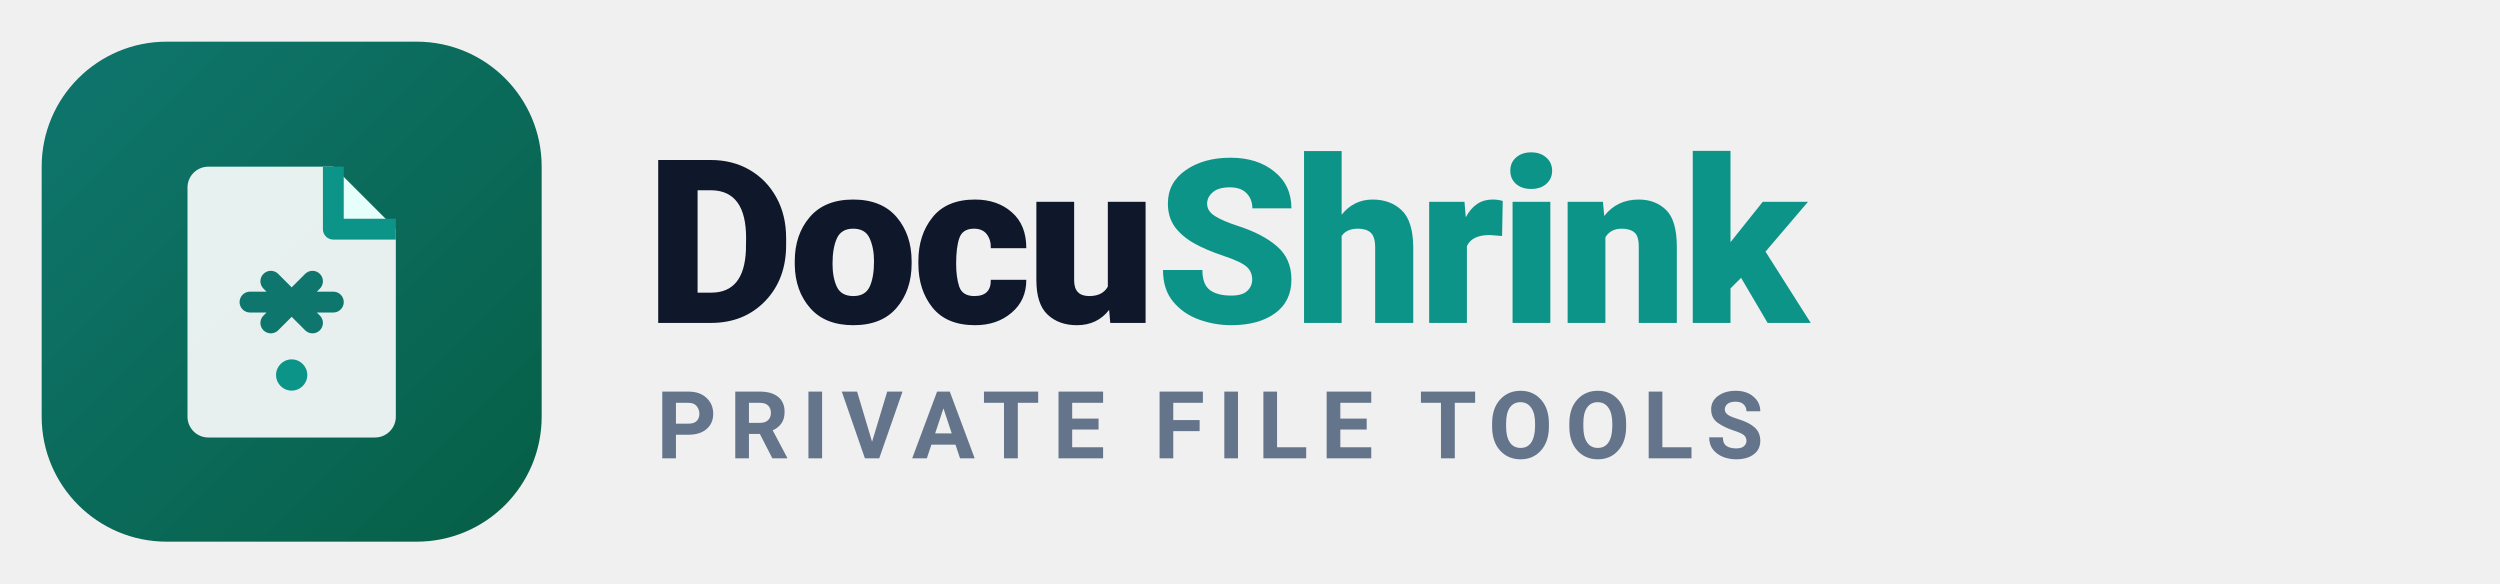
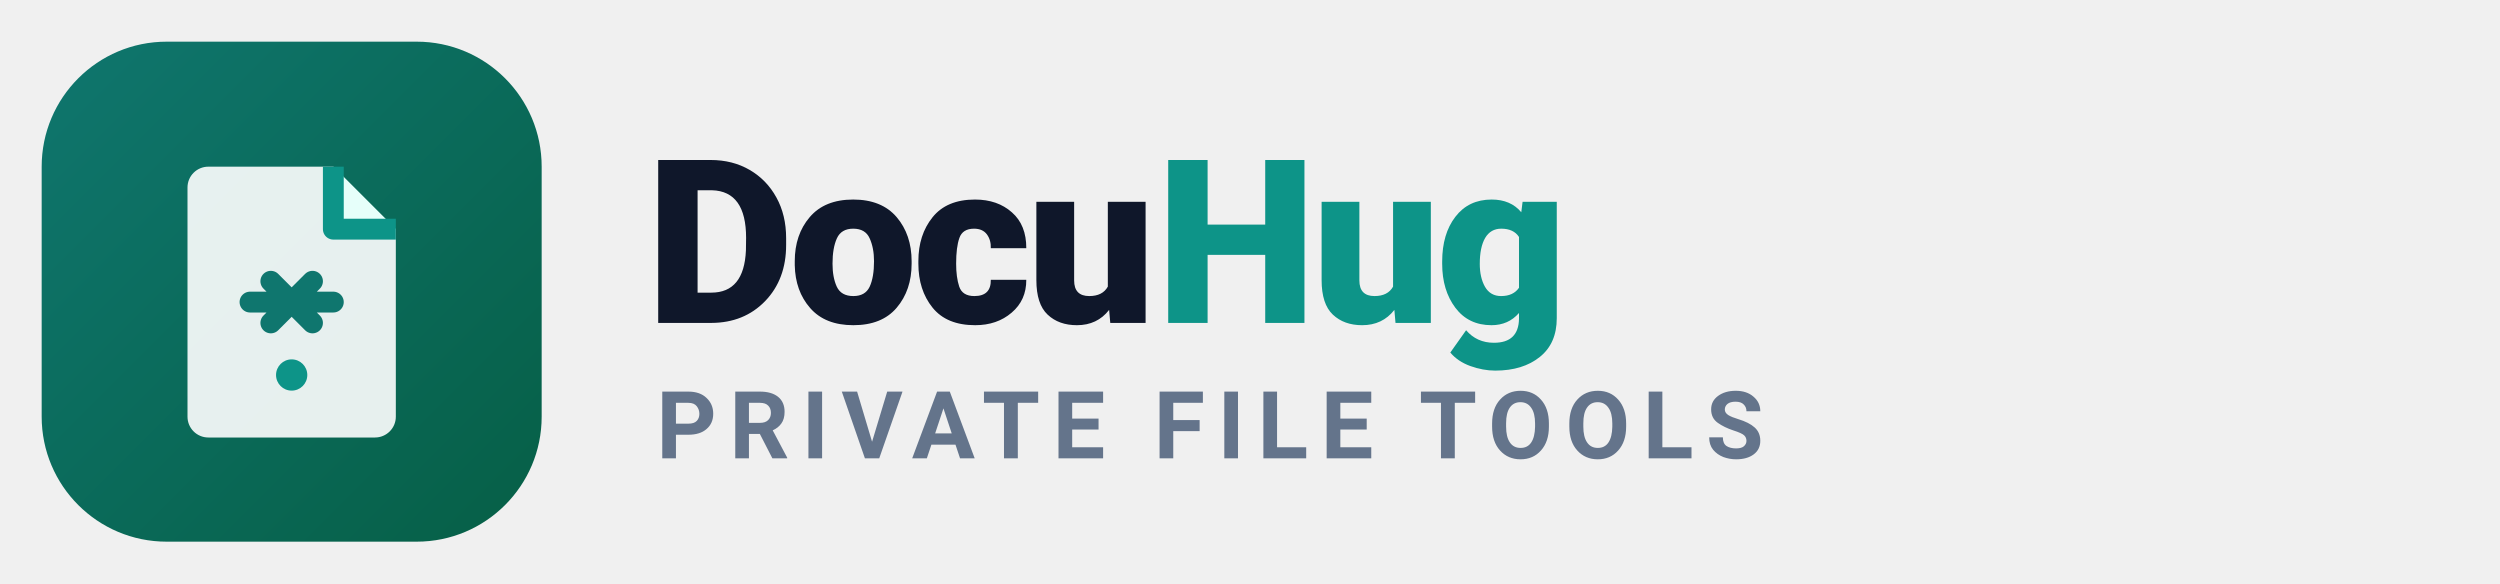
<svg xmlns="http://www.w3.org/2000/svg" viewBox="0 0 240 56" width="240" height="56" fill="none">
  <g transform="translate(4, 4)">
    <rect width="48" height="48" rx="12" fill="url(#logo-grad)" />
    <path d="M16 12H28L34 18V36C34 37.105 33.105 38 32 38H16C14.895 38 14 37.105 14 36V14C14 12.895 14.895 12 16 12Z" fill="#FFFFFF" fill-opacity="0.9" />
    <path d="M28 12V18H34" stroke="#0D9488" stroke-width="2" stroke-linejoin="round" fill="#E6FFFA" />
    <path d="M20 25L24 25M24 25L22 23M24 25L22 27" stroke="#0F766E" stroke-width="2" stroke-linecap="round" stroke-linejoin="round" />
    <path d="M28 25L24 25M24 25L26 23M24 25L26 27" stroke="#0F766E" stroke-width="2" stroke-linecap="round" stroke-linejoin="round" />
    <circle cx="24" cy="32" r="1.5" fill="#0D9488" />
  </g>
-   <text x="62" y="31" font-family="system-ui, -apple-system, BlinkMacSystemFont, 'Segoe UI', Roboto, Inter, sans-serif" font-size="22" font-weight="800" letter-spacing="-0.5px" fill="#0F172A">Docu<tspan fill="#0D9488">Shrink</tspan>
+   <text x="62" y="31" font-family="system-ui, -apple-system, BlinkMacSystemFont, 'Segoe UI', Roboto, Inter, sans-serif" font-size="22" font-weight="800" letter-spacing="-0.5px" fill="#0F172A">Docu<tspan fill="#0D9488">Hug</tspan>
  </text>
  <text x="63" y="44" font-family="system-ui, -apple-system, BlinkMacSystemFont, 'Segoe UI', Roboto, Inter, sans-serif" font-size="9" font-weight="600" letter-spacing="1.2px" text-transform="uppercase" fill="#64748B">PRIVATE FILE TOOLS</text>
  <defs>
    <linearGradient id="logo-grad" x1="0" y1="0" x2="48" y2="48" gradientUnits="userSpaceOnUse">
      <stop stop-color="#0F766E" />
      <stop offset="1" stop-color="#065F46" />
    </linearGradient>
  </defs>
</svg>
